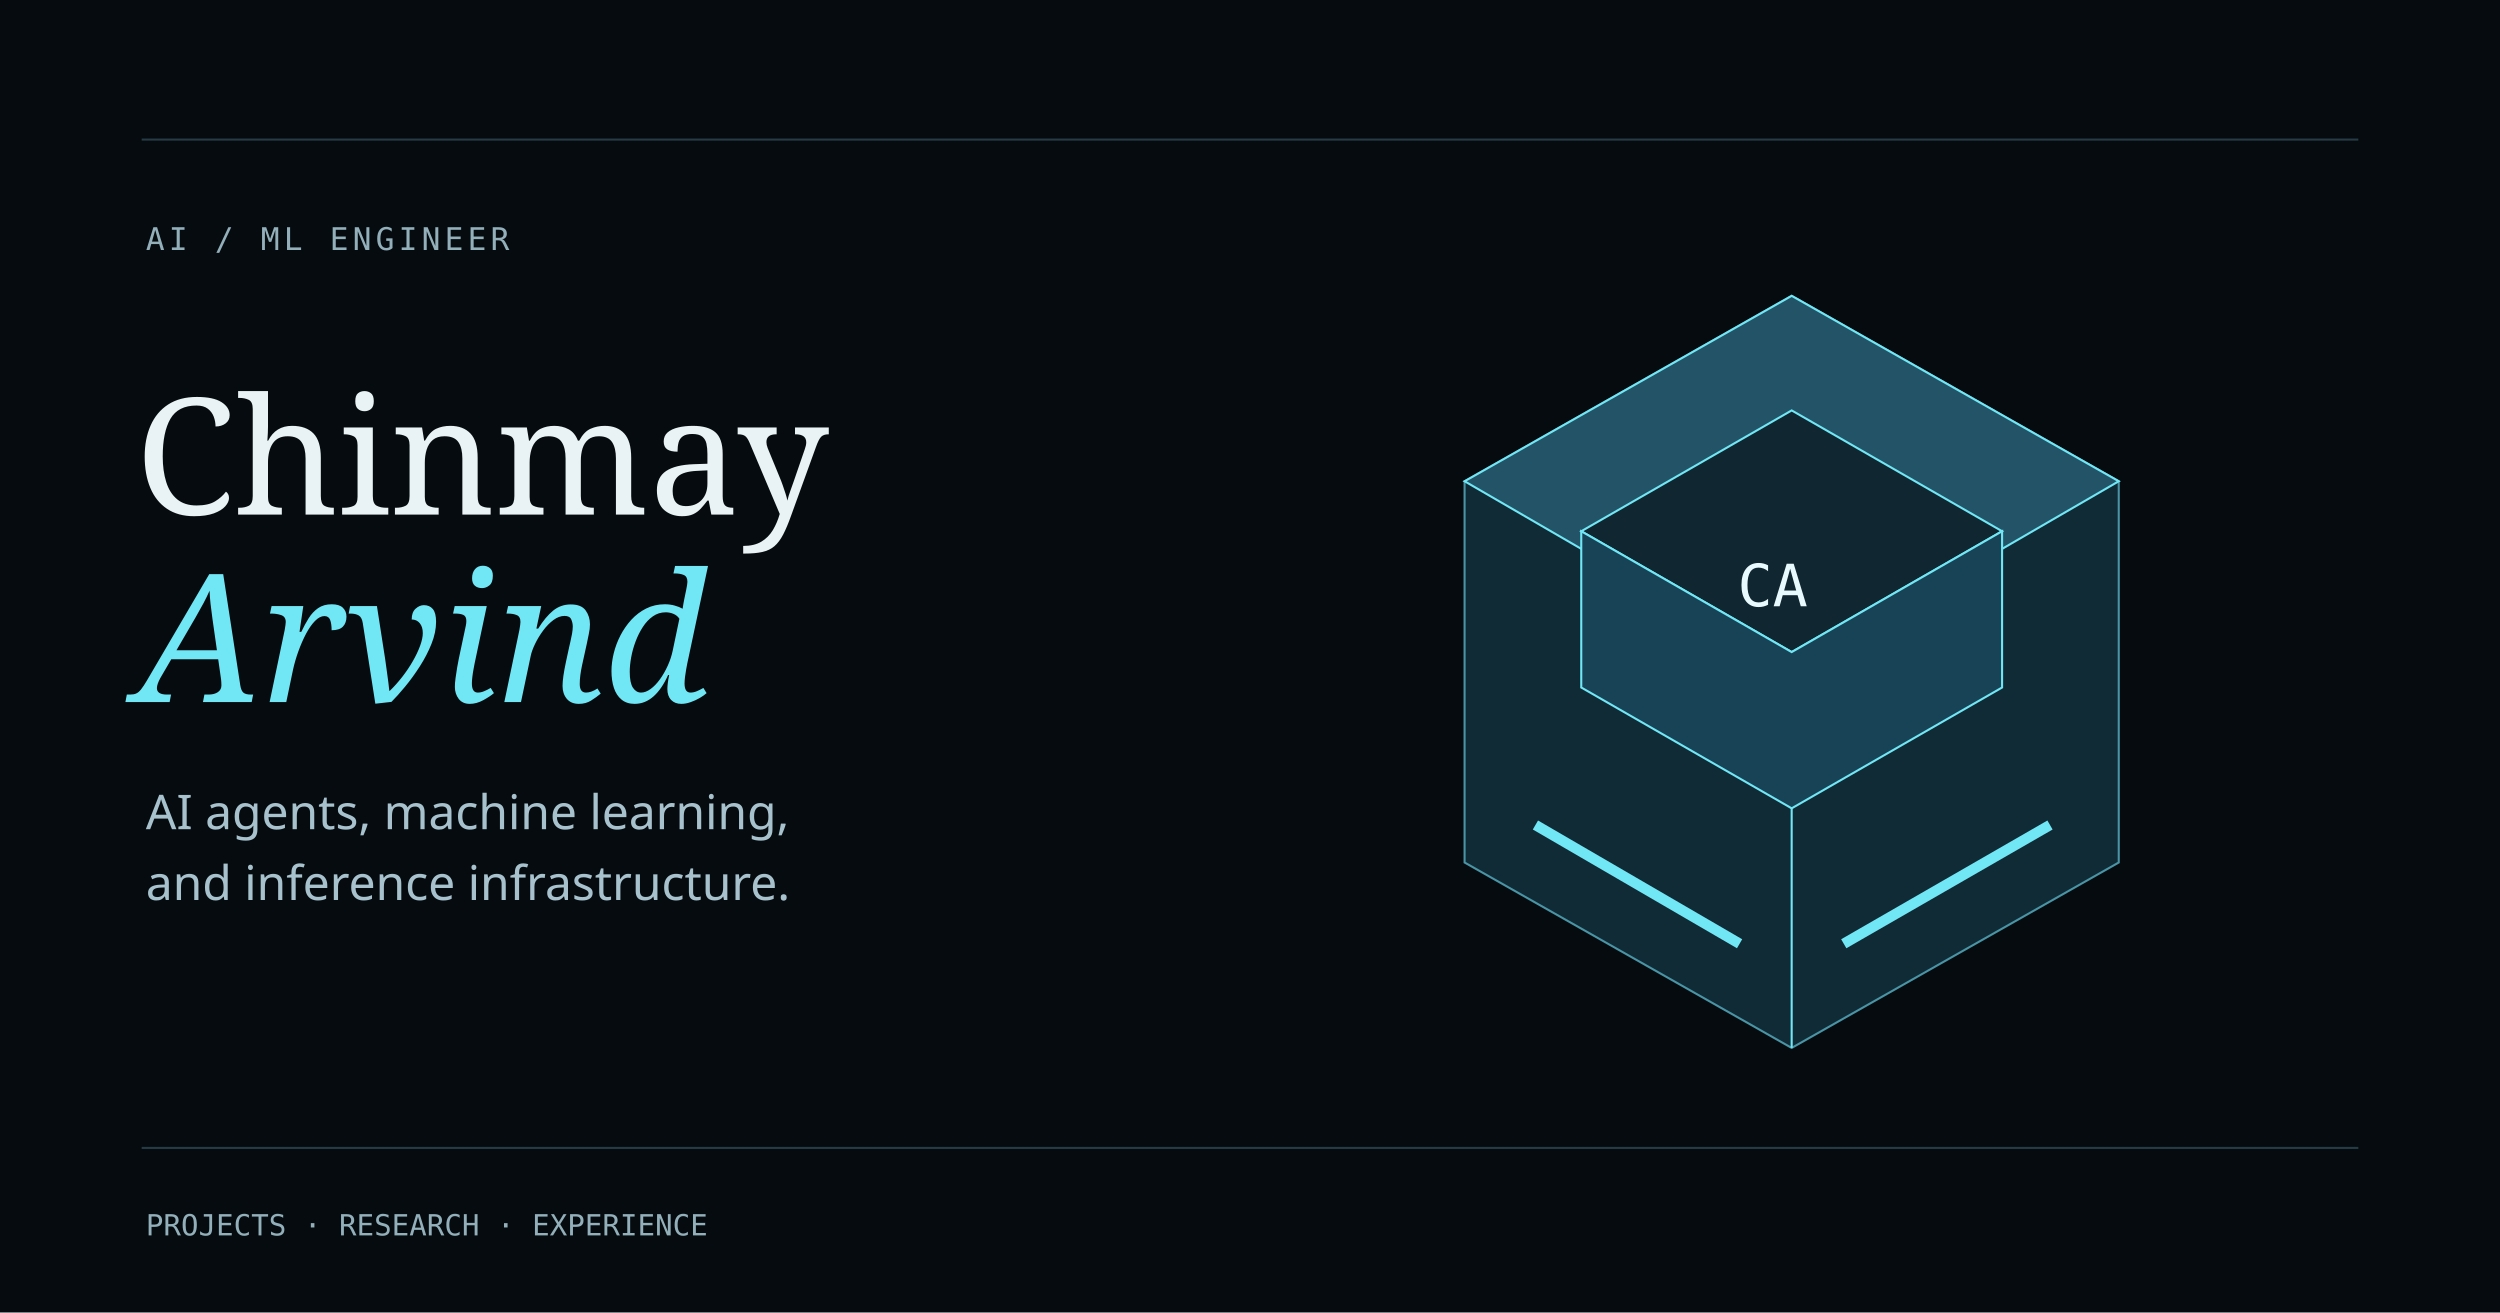
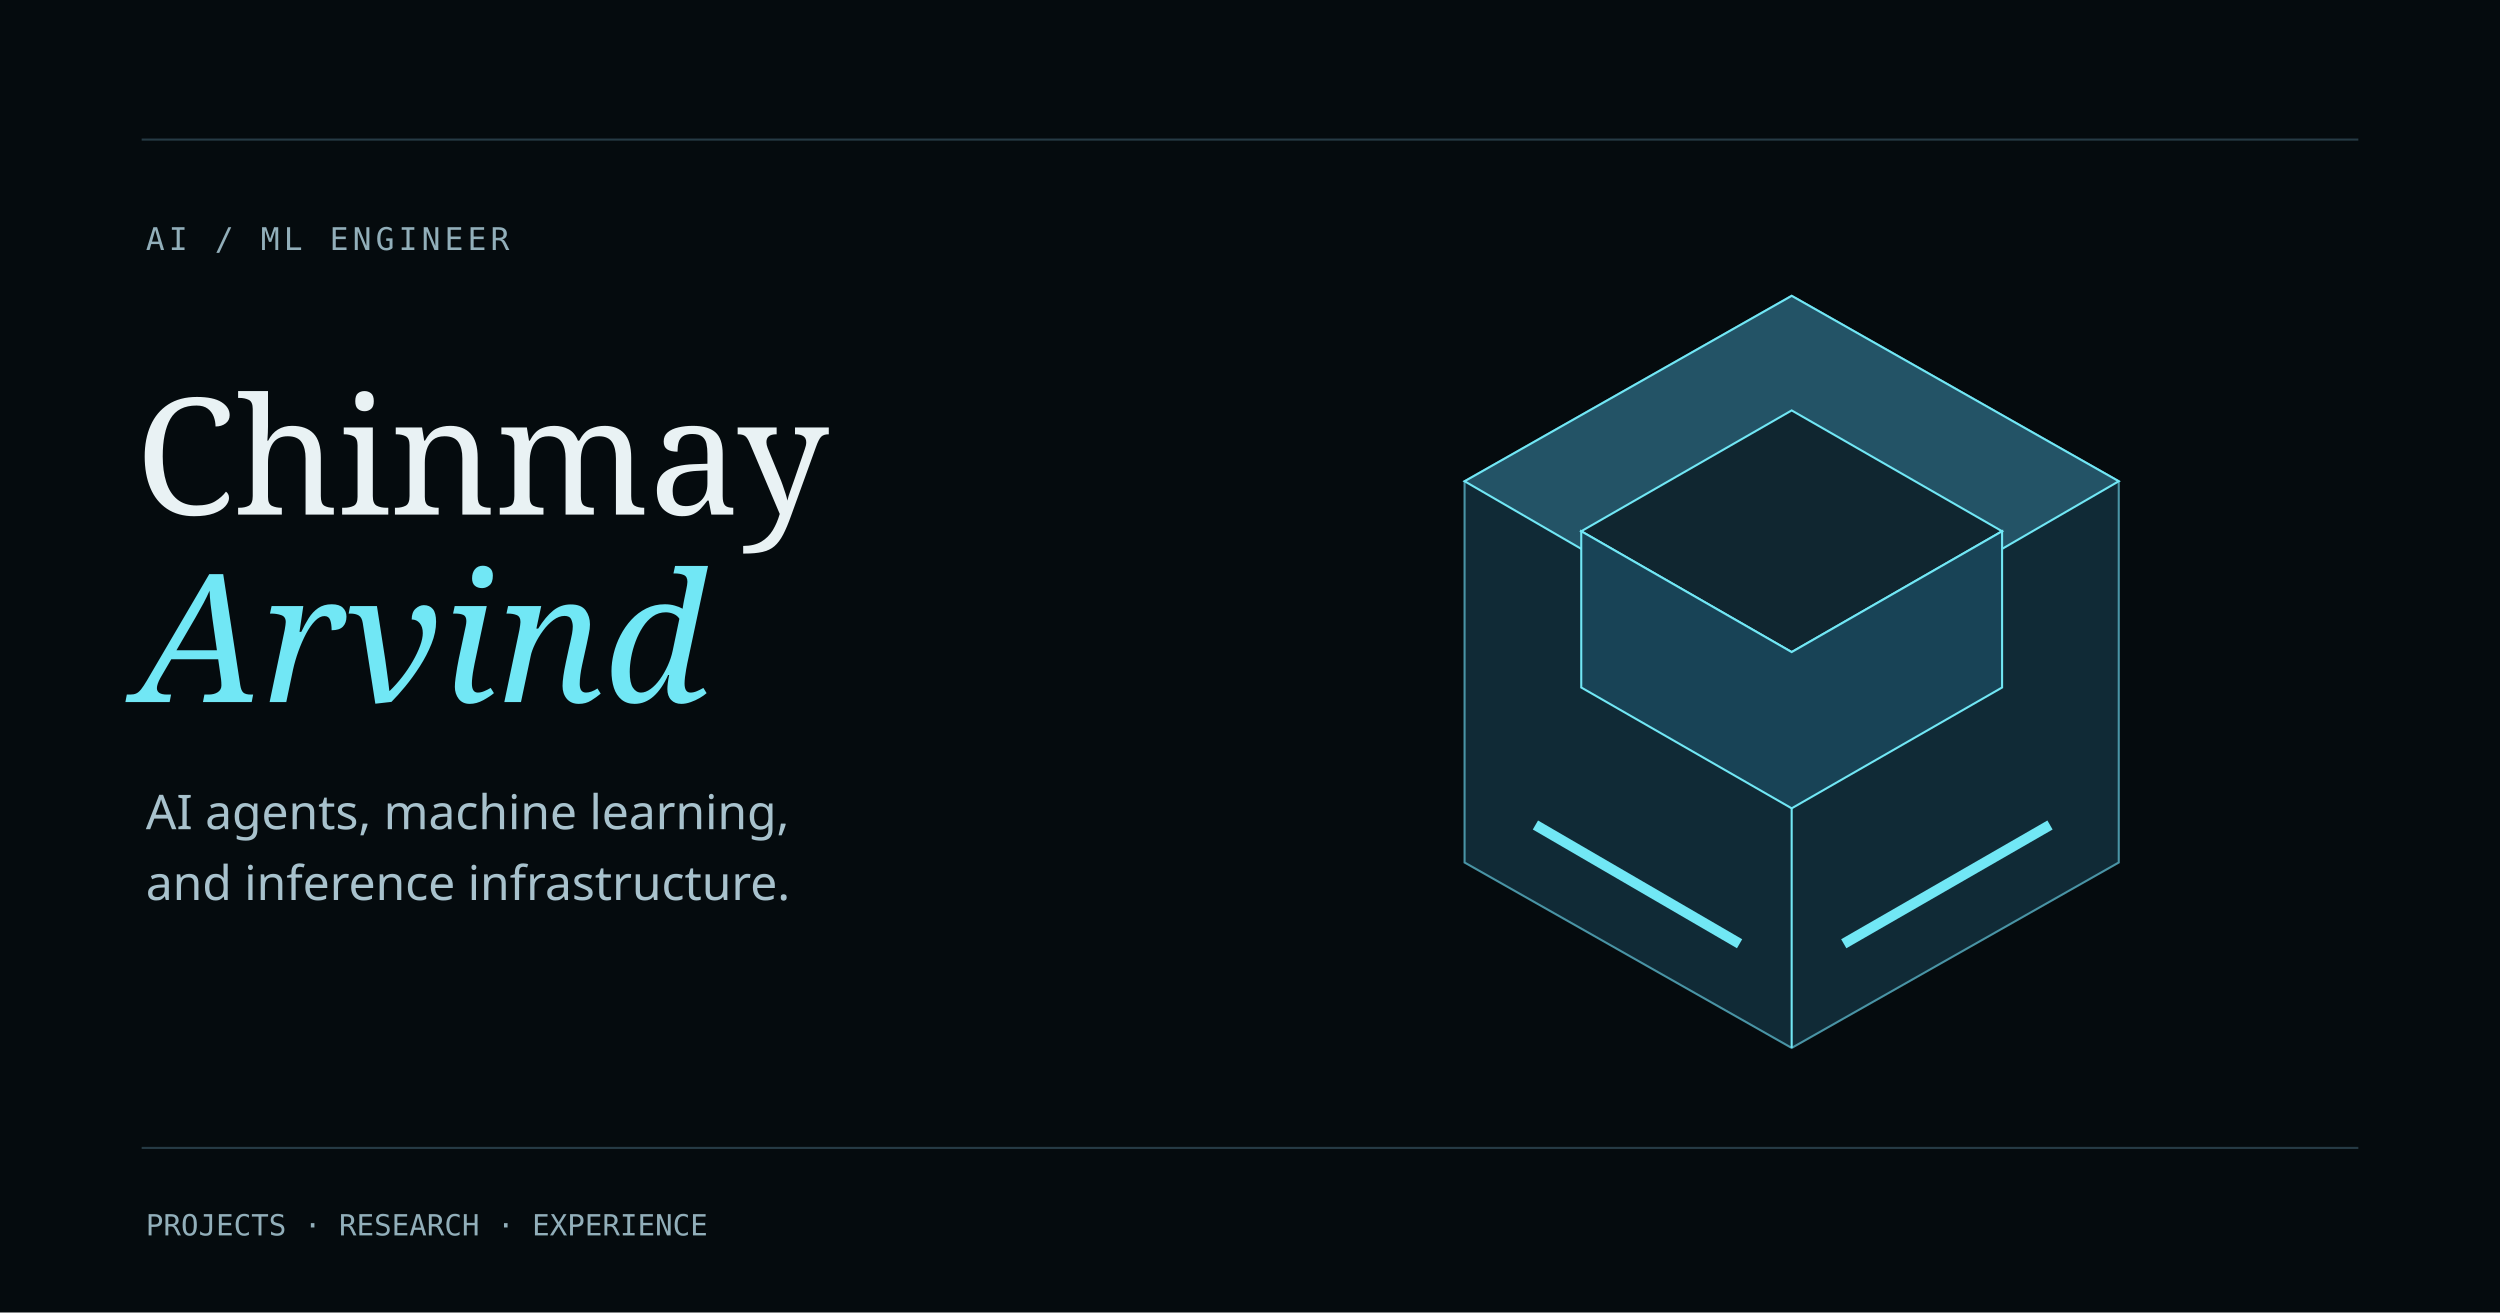
<svg xmlns="http://www.w3.org/2000/svg" width="1200" height="630" viewBox="0 0 1200 630">
  <rect width="1200" height="630" fill="#050b0e" />
  <path d="M68 67h1064M68 551h1064" stroke="#263b45" />
  <text x="70" y="120" fill="#92afba" font-family="monospace" font-size="15" letter-spacing="2">AI / ML ENGINEER</text>
  <text x="65" y="247" fill="#e9f2f4" font-family="Georgia,serif" font-size="78">Chinmay</text>
  <text x="65" y="337" fill="#71e7f5" font-family="Georgia,serif" font-size="86" font-style="italic">Arvind</text>
  <text x="70" y="398" fill="#a8c2cd" font-family="sans-serif" font-size="23">AI agents, machine learning,</text>
  <text x="70" y="432" fill="#a8c2cd" font-family="sans-serif" font-size="23">and inference infrastructure.</text>
  <g transform="translate(860 285)">
    <path d="M0-143 157-54 157 129 0 218-157 129-157-54Z" fill="#102a36" stroke="#4994a5" />
    <path d="M0-143 157-54 0 37-157-54Z" fill="#235366" stroke="#71e7f5" />
    <path d="M0 37v181" stroke="#71e7f5" />
    <path d="M0-88 101-30 0 28-101-30Z" fill="#102630" stroke="#71e7f5" />
    <path d="M-101-30v75L0 103 101 45v-75L0 28Z" fill="#184356" stroke="#71e7f5" />
-     <text x="-26" y="6" fill="#e9faff" font-family="monospace" font-size="28">CA</text>
    <path d="M-123 111 -25 168m50 0 99-57" stroke="#71e7f5" stroke-width="5" />
  </g>
  <text x="70" y="593" fill="#92afba" font-family="monospace" font-size="14">PROJECTS · RESEARCH · EXPERIENCE</text>
</svg>
